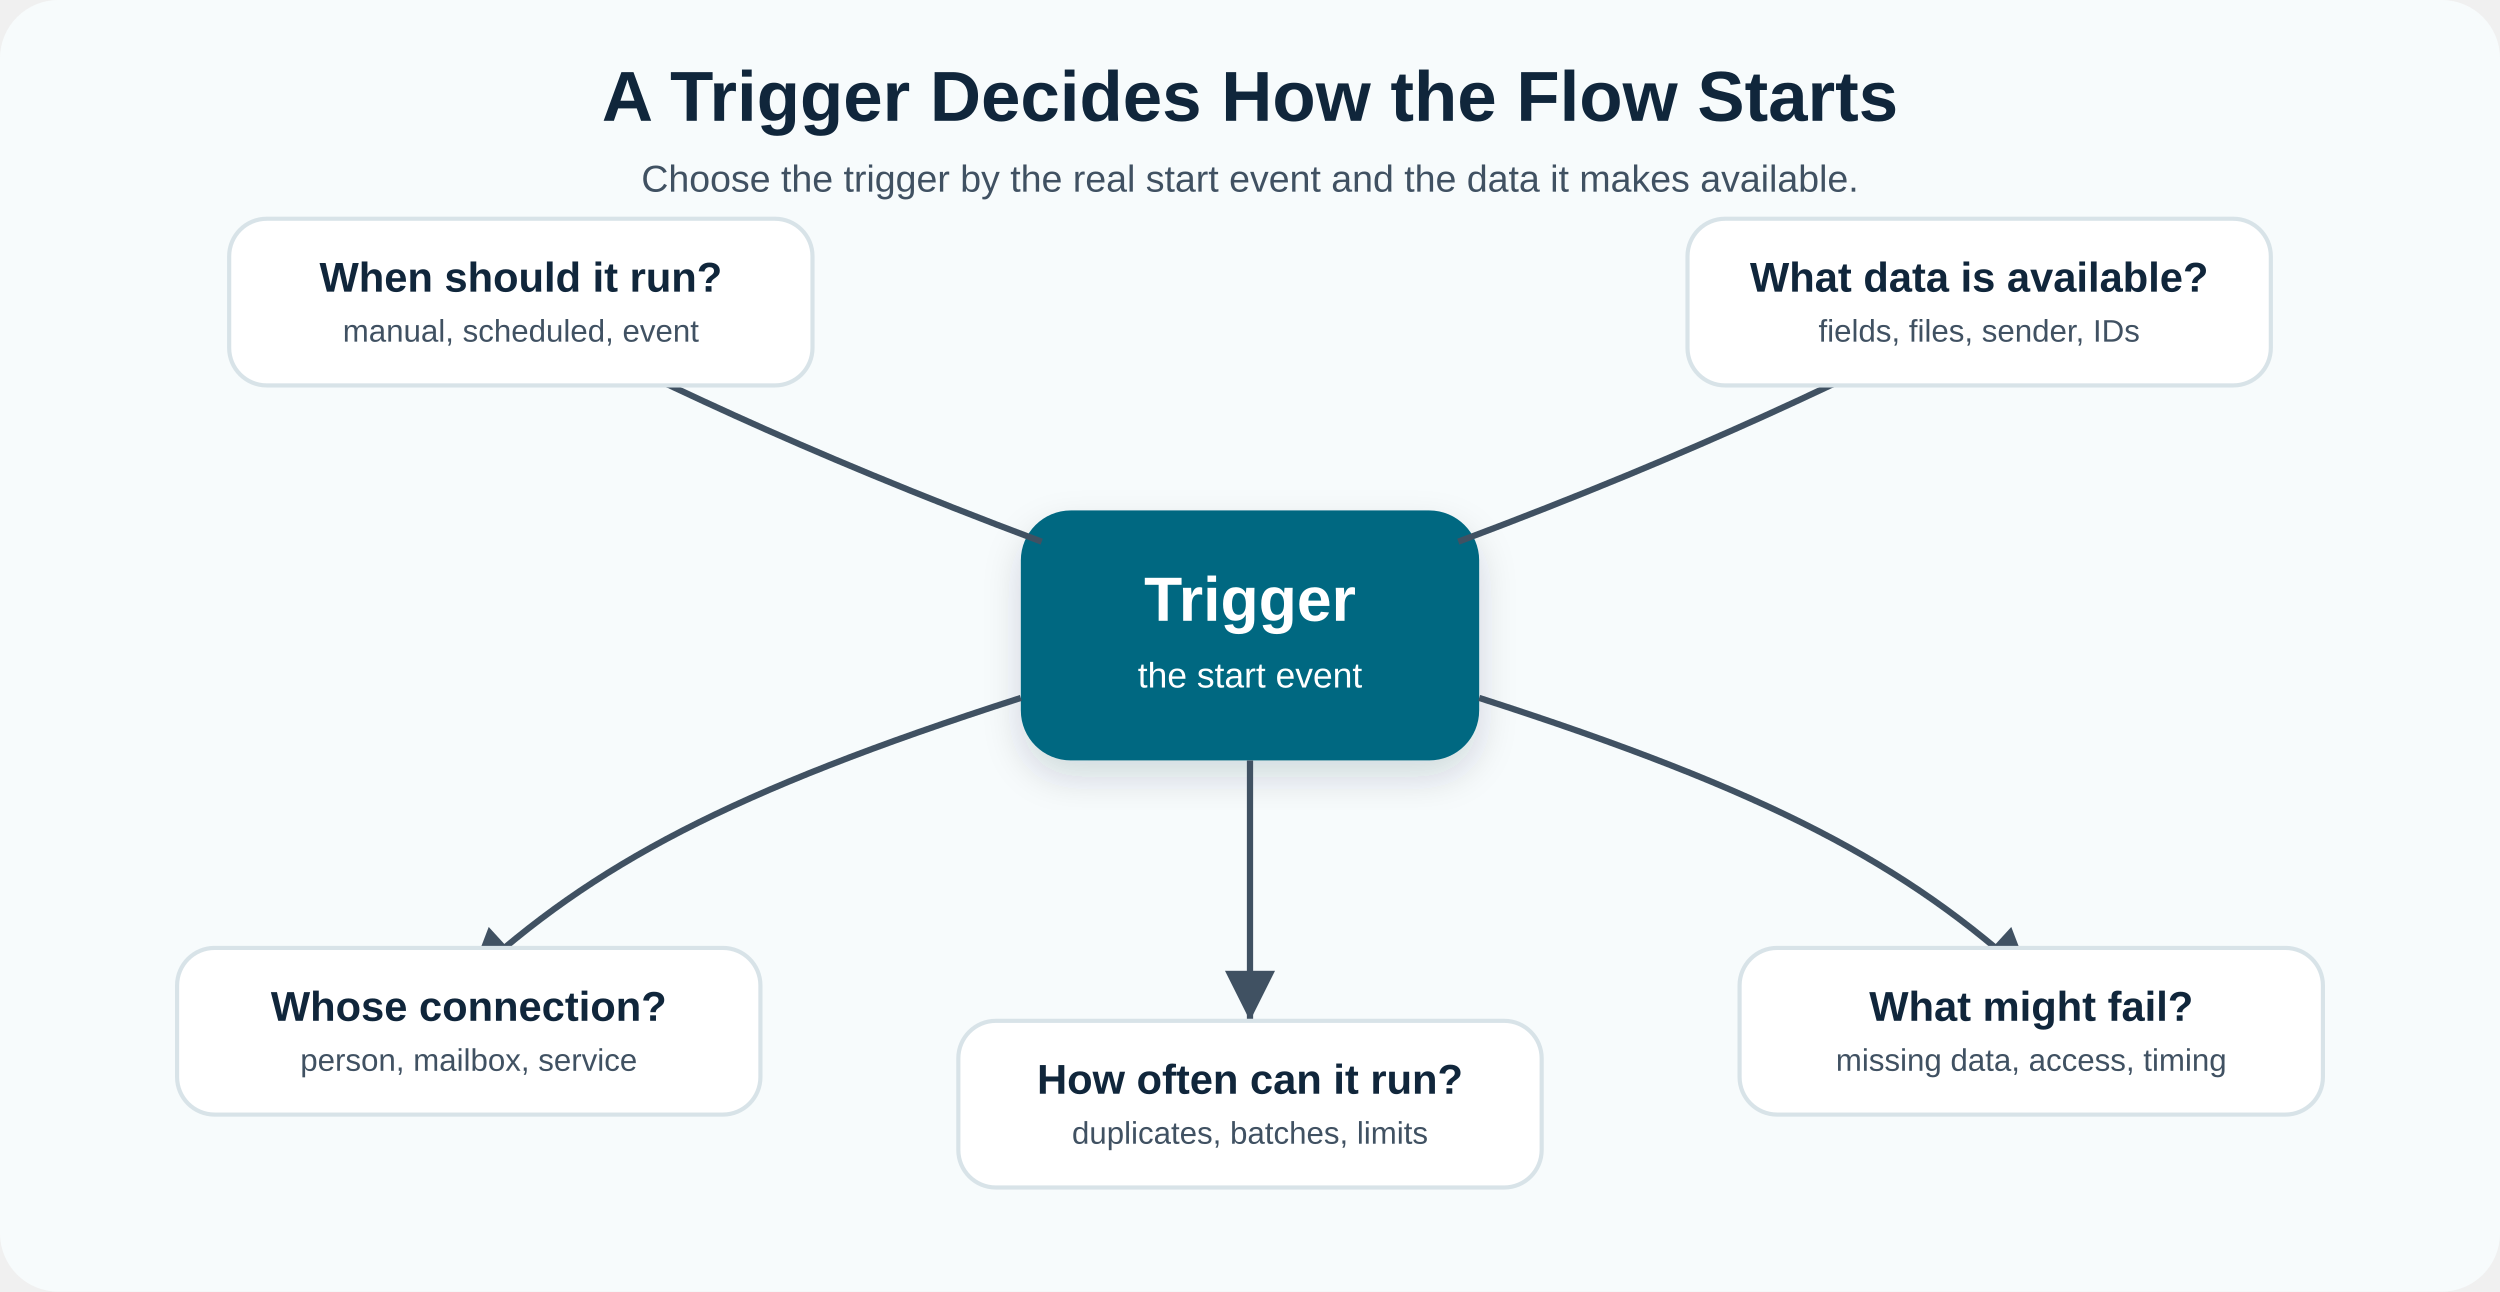
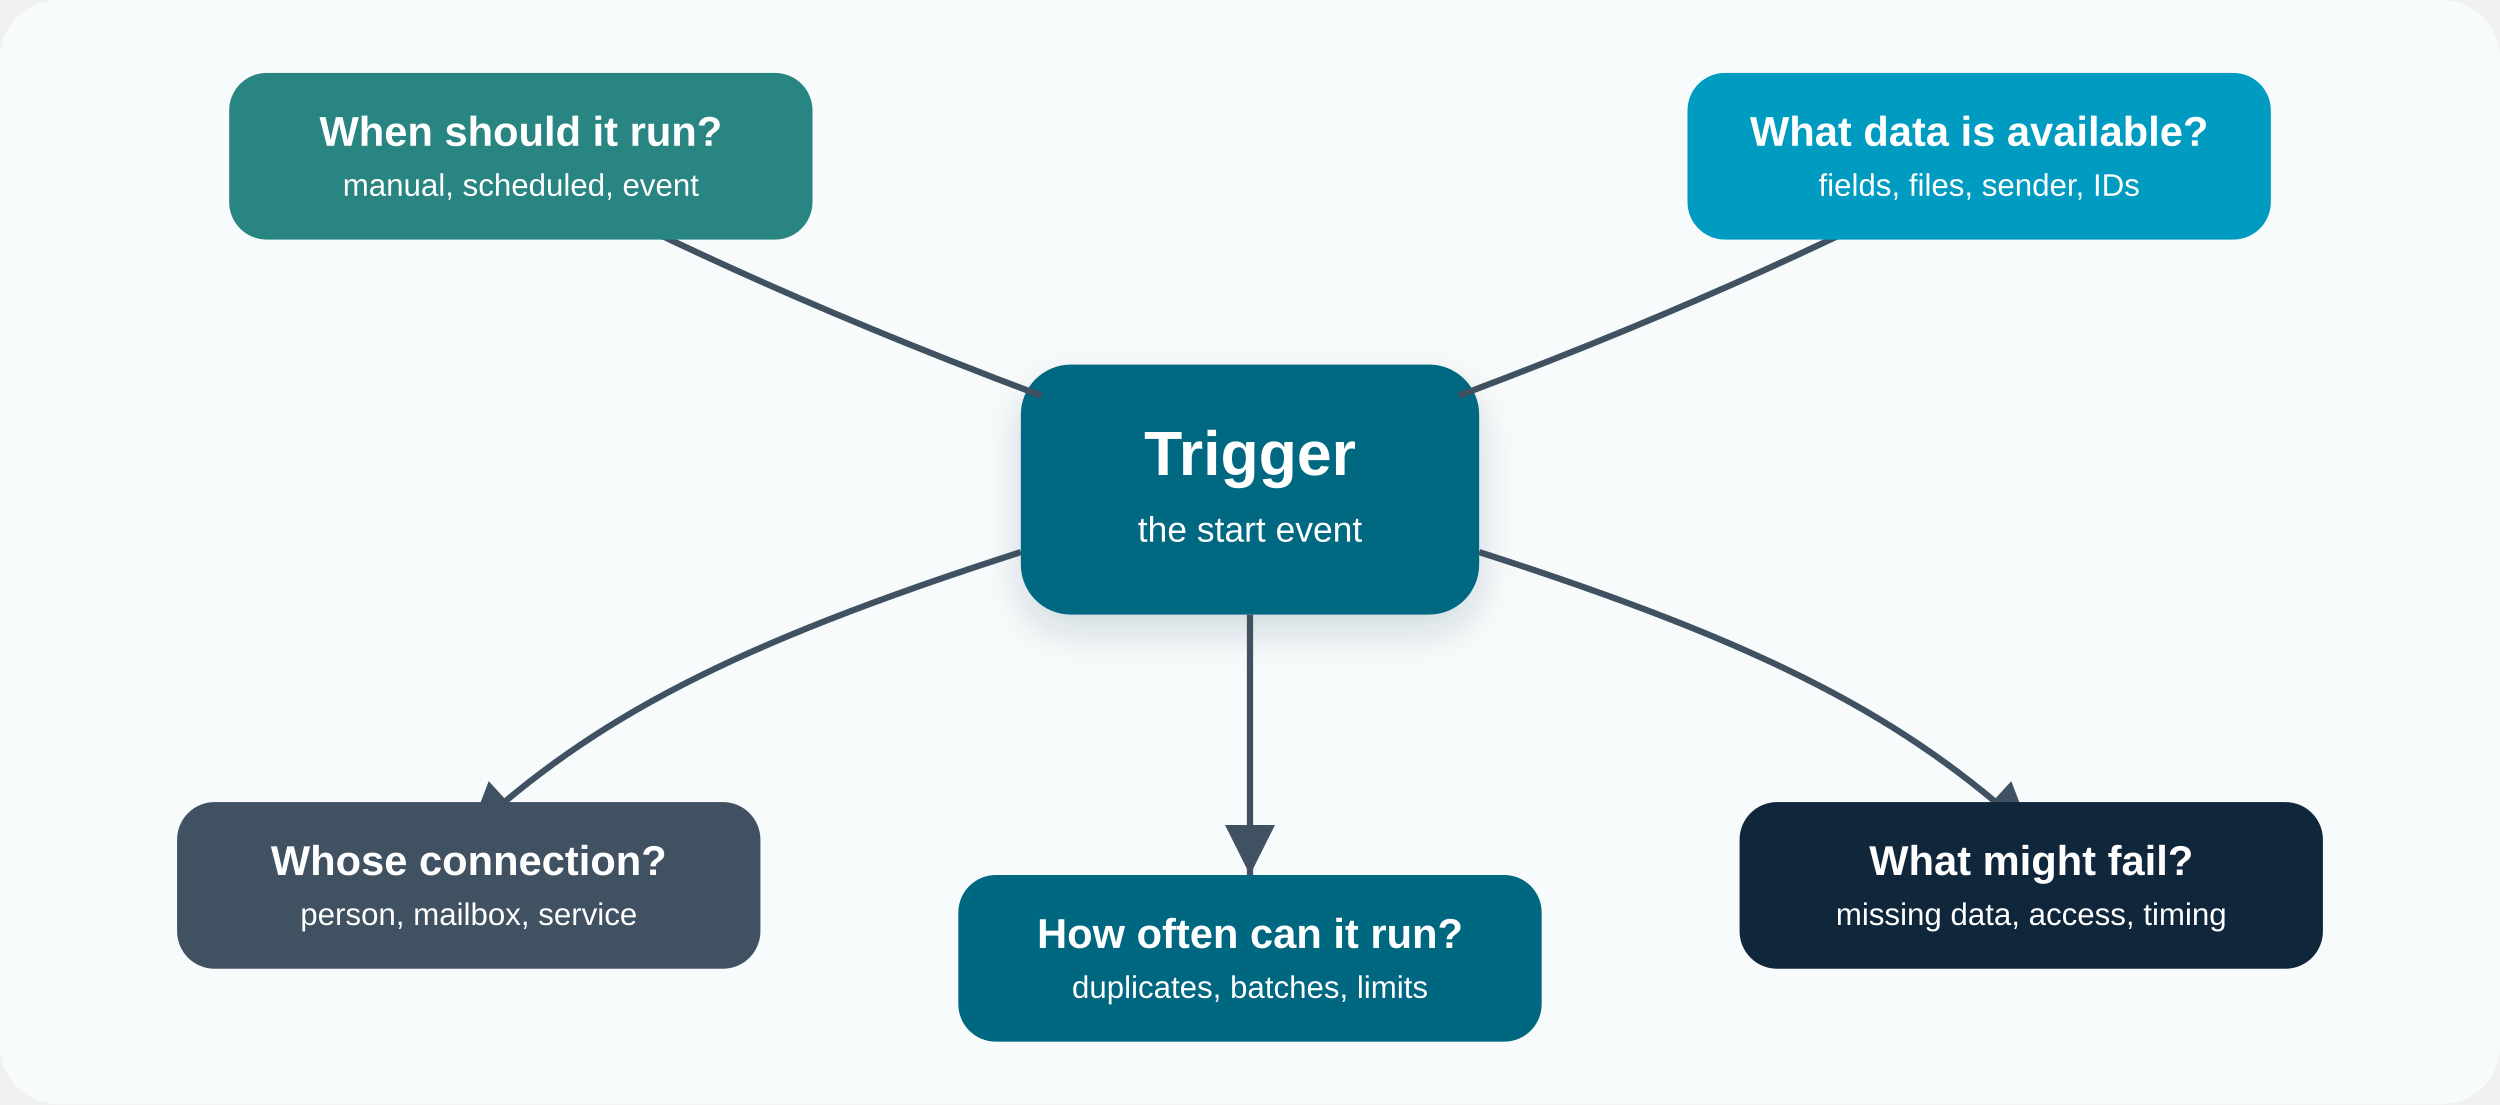
- <svg xmlns="http://www.w3.org/2000/svg" width="1200" height="620" viewBox="0 0 1200 620" role="img" aria-labelledby="title desc">
+ <svg xmlns="http://www.w3.org/2000/svg" width="1200" height="530" viewBox="0 70 1200 530" role="img" aria-labelledby="title desc">
  <defs>
    <filter id="shadow" x="-10%" y="-20%" width="120%" height="140%">
      <feDropShadow dx="0" dy="8" stdDeviation="9" flood-color="#10263b" flood-opacity="0.16" />
    </filter>
    <marker id="arrow" markerWidth="12" markerHeight="12" refX="10" refY="6" orient="auto">
      <path d="M2 2 L10 6 L2 10 Z" fill="#405162" />
    </marker>
  </defs>
-   <rect width="1200" height="620" rx="28" fill="#f7fbfc" />
-   <text x="600" y="58" text-anchor="middle" font-family="Arial, sans-serif" font-size="34" font-weight="700" fill="#10263b">A Trigger Decides How the Flow Starts</text>
-   <text x="600" y="92" text-anchor="middle" font-family="Arial, sans-serif" font-size="18" fill="#405162">Choose the trigger by the real start event and the data it makes available.</text>
+   <rect y="70" width="1200" height="530" rx="28" fill="#f7fbfc" />
  <g filter="url(#shadow)">
    <rect x="490" y="245" width="220" height="120" rx="24" fill="#006781" />
  </g>
  <text x="600" y="298" text-anchor="middle" font-family="Arial, sans-serif" font-size="30" font-weight="700" fill="#fff">Trigger</text>
  <text x="600" y="330" text-anchor="middle" font-family="Arial, sans-serif" font-size="17" fill="#fff">the start event</text>
  <g stroke="#405162" stroke-width="3" fill="none" marker-end="url(#arrow)">
    <path d="M500 260 C380 215 310 180 250 150" />
    <path d="M700 260 C820 215 890 180 950 150" />
    <path d="M490 335 C350 380 285 415 225 470" />
    <path d="M710 335 C850 380 915 415 975 470" />
    <path d="M600 365 L600 490" />
  </g>
  <g font-family="Arial, sans-serif" text-anchor="middle">
    <g>
-       <rect x="110" y="105" width="280" height="80" rx="18" fill="#fff" stroke="#d8e3e8" stroke-width="2" />
-       <text x="250" y="140" font-size="20" font-weight="700" fill="#10263b">When should it run?</text>
-       <text x="250" y="164" font-size="15" fill="#405162">manual, scheduled, event</text>
+       <rect x="110" y="105" width="280" height="80" rx="18" fill="#298582" />
+       <text x="250" y="140" font-size="20" font-weight="700" fill="#ffffff">When should it run?</text>
+       <text x="250" y="164" font-size="15" fill="#ffffff">manual, scheduled, event</text>
    </g>
    <g>
-       <rect x="810" y="105" width="280" height="80" rx="18" fill="#fff" stroke="#d8e3e8" stroke-width="2" />
-       <text x="950" y="140" font-size="20" font-weight="700" fill="#10263b">What data is available?</text>
-       <text x="950" y="164" font-size="15" fill="#405162">fields, files, sender, IDs</text>
+       <rect x="810" y="105" width="280" height="80" rx="18" fill="#009bc1" />
+       <text x="950" y="140" font-size="20" font-weight="700" fill="#ffffff">What data is available?</text>
+       <text x="950" y="164" font-size="15" fill="#ffffff">fields, files, sender, IDs</text>
    </g>
    <g>
-       <rect x="85" y="455" width="280" height="80" rx="18" fill="#fff" stroke="#d8e3e8" stroke-width="2" />
-       <text x="225" y="490" font-size="20" font-weight="700" fill="#10263b">Whose connection?</text>
-       <text x="225" y="514" font-size="15" fill="#405162">person, mailbox, service</text>
+       <rect x="85" y="455" width="280" height="80" rx="18" fill="#405162" />
+       <text x="225" y="490" font-size="20" font-weight="700" fill="#ffffff">Whose connection?</text>
+       <text x="225" y="514" font-size="15" fill="#ffffff">person, mailbox, service</text>
    </g>
    <g>
-       <rect x="460" y="490" width="280" height="80" rx="18" fill="#fff" stroke="#d8e3e8" stroke-width="2" />
-       <text x="600" y="525" font-size="20" font-weight="700" fill="#10263b">How often can it run?</text>
-       <text x="600" y="549" font-size="15" fill="#405162">duplicates, batches, limits</text>
+       <rect x="460" y="490" width="280" height="80" rx="18" fill="#006781" />
+       <text x="600" y="525" font-size="20" font-weight="700" fill="#ffffff">How often can it run?</text>
+       <text x="600" y="549" font-size="15" fill="#ffffff">duplicates, batches, limits</text>
    </g>
    <g>
-       <rect x="835" y="455" width="280" height="80" rx="18" fill="#fff" stroke="#d8e3e8" stroke-width="2" />
-       <text x="975" y="490" font-size="20" font-weight="700" fill="#10263b">What might fail?</text>
-       <text x="975" y="514" font-size="15" fill="#405162">missing data, access, timing</text>
+       <rect x="835" y="455" width="280" height="80" rx="18" fill="#10263b" />
+       <text x="975" y="490" font-size="20" font-weight="700" fill="#ffffff">What might fail?</text>
+       <text x="975" y="514" font-size="15" fill="#ffffff">missing data, access, timing</text>
    </g>
  </g>
</svg>
